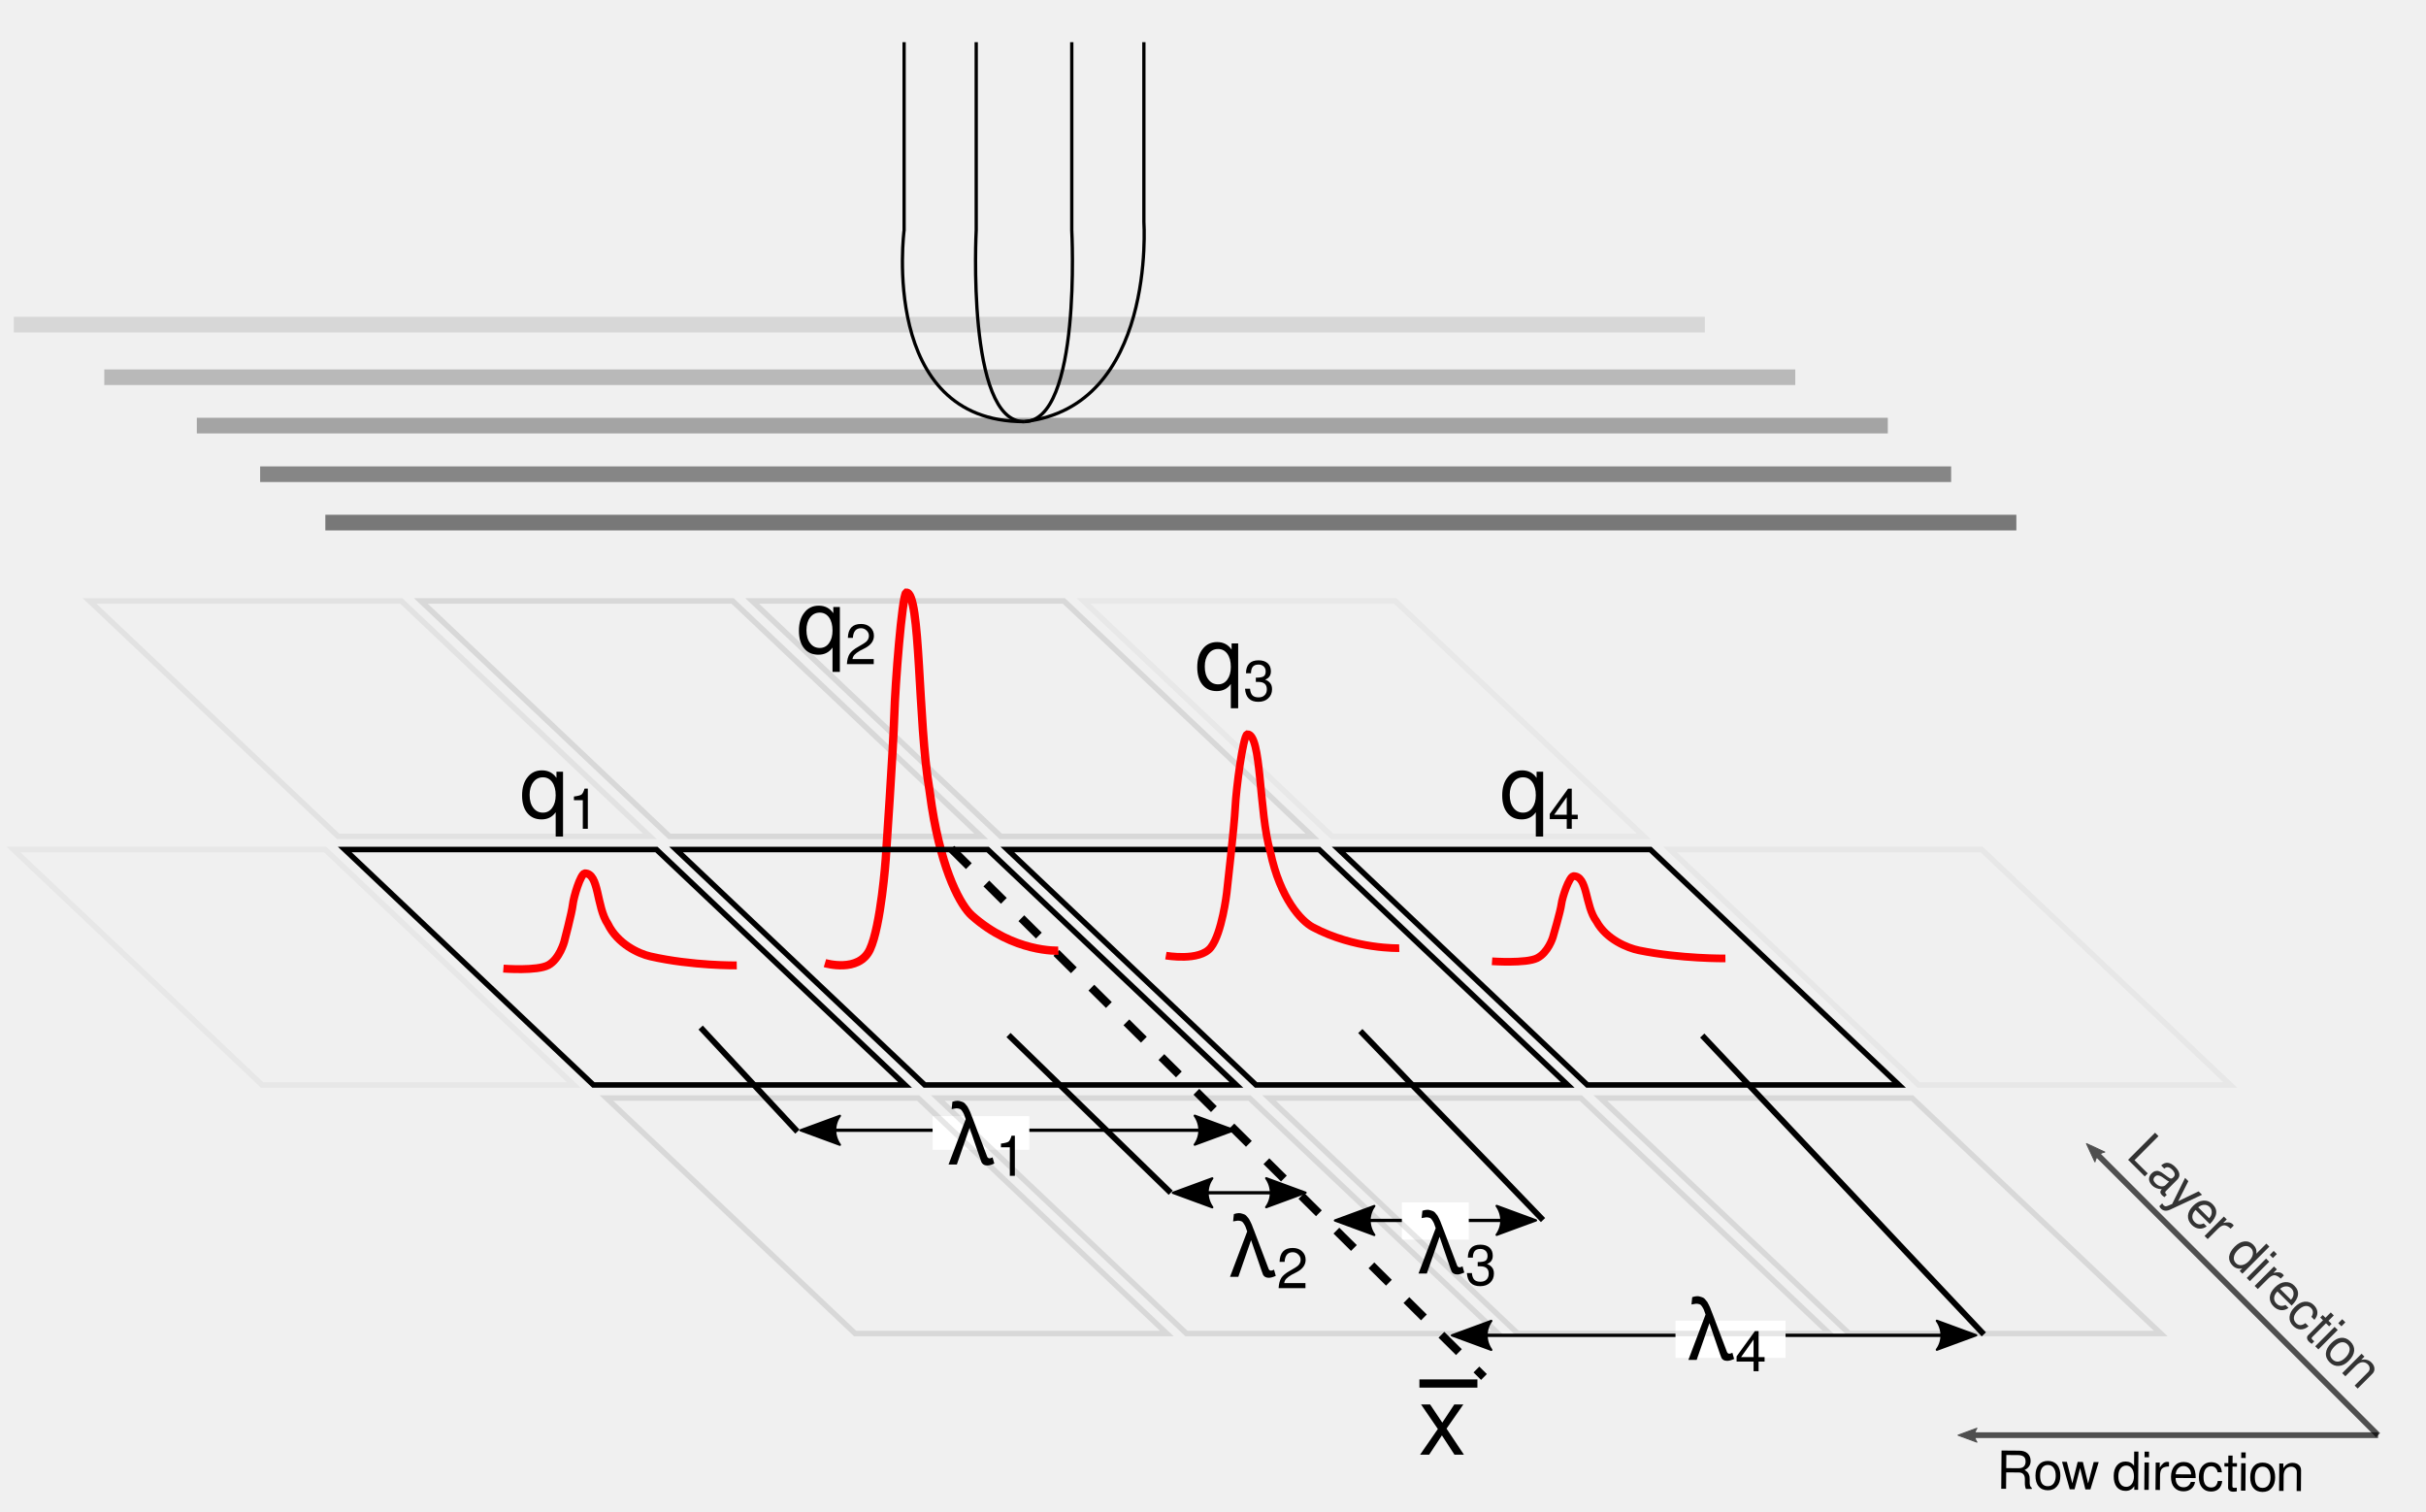
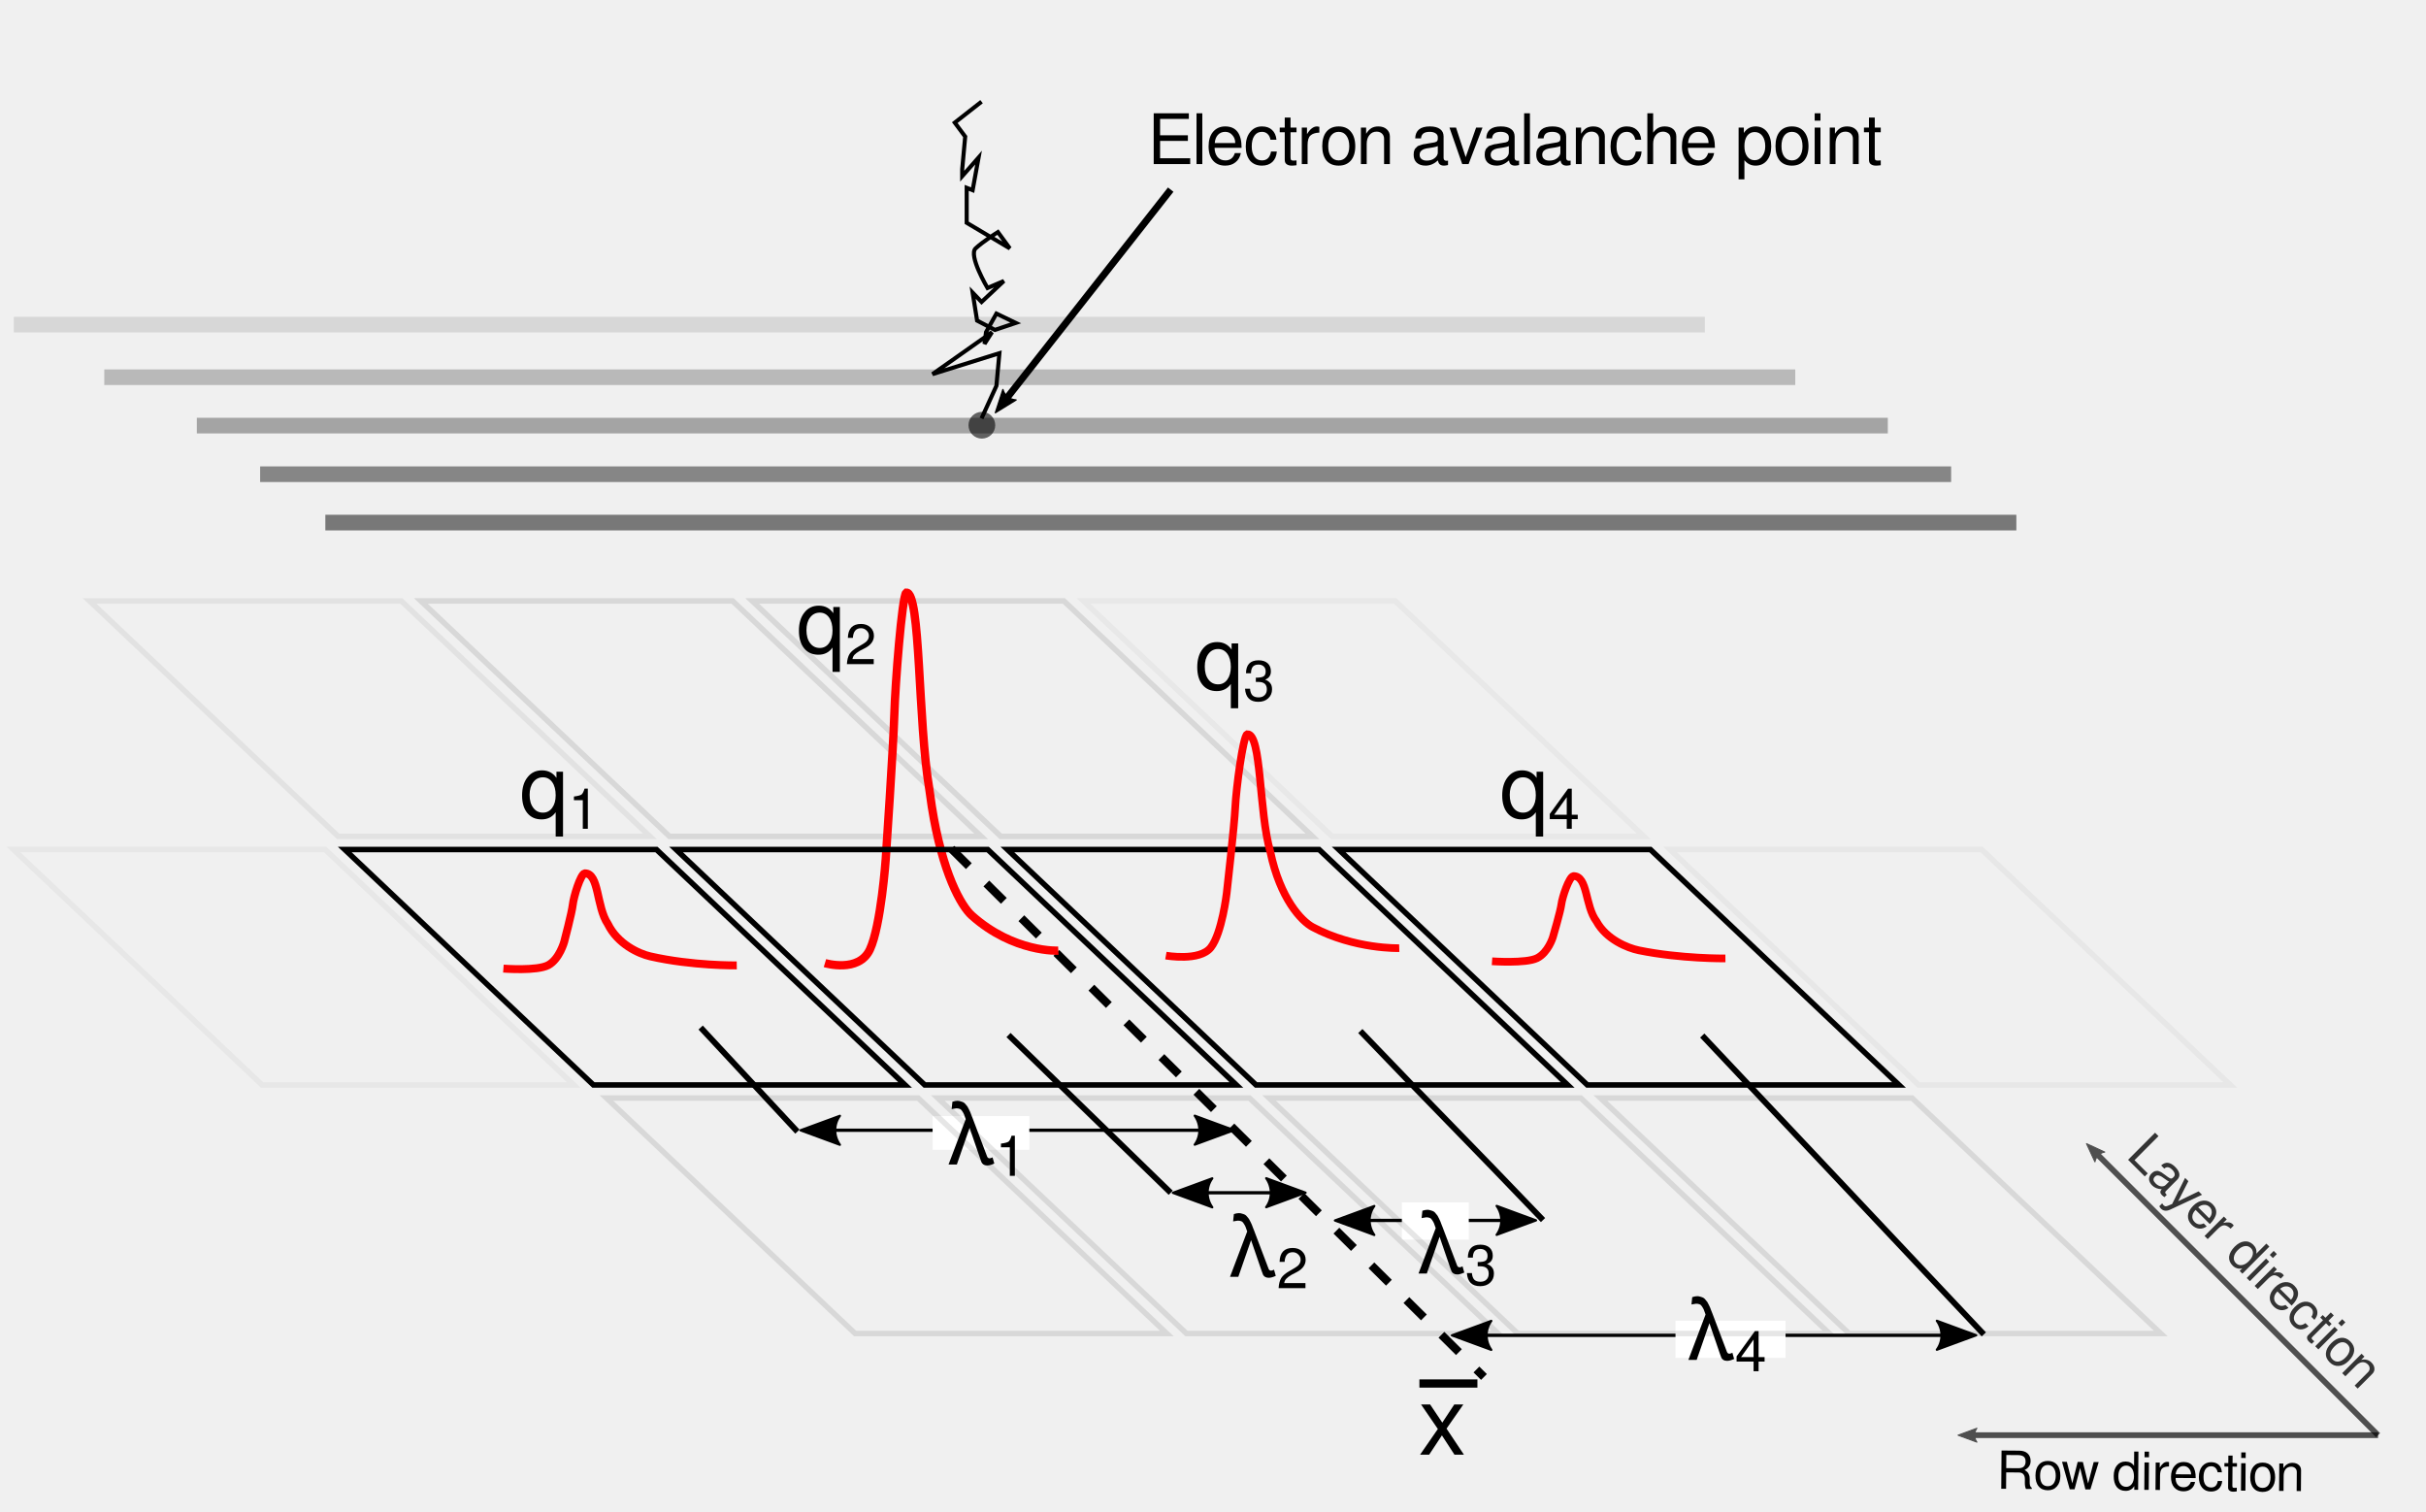
<svg xmlns="http://www.w3.org/2000/svg" width="196.351mm" height="122.33mm" viewBox="0 0 196.351 122.33" version="1.1" id="svg8">
  <defs id="defs2">
+     <marker orient="auto" refY="0.0" refX="0.0" id="Arrow2Send" style="overflow:visible;">
+       <path id="path4267" style="fill-rule:evenodd;stroke-width:0.625;stroke-linejoin:round;stroke:#000000;stroke-opacity:1;fill:#000000;fill-opacity:1" d="M 8.719,4.034 L -2.207,0.016 L 8.719,-4.002 C 6.973,-1.63 6.983,1.616 8.719,4.034 z " transform="scale(0.3) rotate(180) translate(-2.3,0)" />
+     </marker>
+     <marker orient="auto" refY="0.0" refX="0.0" id="Arrow2Mend" style="overflow:visible;">
+       <path id="path4261" style="fill-rule:evenodd;stroke-width:0.625;stroke-linejoin:round;stroke:#000000;stroke-opacity:1;fill:#000000;fill-opacity:1" d="M 8.719,4.034 L -2.207,0.016 L 8.719,-4.002 C 6.973,-1.63 6.983,1.616 8.719,4.034 z " transform="scale(0.6) rotate(180) translate(0,0)" />
+     </marker>
+     <marker orient="auto" refY="0.0" refX="0.0" id="marker4500" style="overflow:visible;">
+       <path id="path4255" style="fill-rule:evenodd;stroke-width:0.625;stroke-linejoin:round;stroke:#000000;stroke-opacity:1;fill:#000000;fill-opacity:1" d="M 8.719,4.034 L -2.207,0.016 L 8.719,-4.002 C 6.973,-1.63 6.983,1.616 8.719,4.034 z " transform="scale(1.1) rotate(180) translate(1,0)" />
+     </marker>
+     <marker orient="auto" refY="0.0" refX="0.0" id="marker4497" style="overflow:visible">
+       <path id="path4252" style="fill-rule:evenodd;stroke-width:0.625;stroke-linejoin:round;stroke:#000000;stroke-opacity:1;fill:#000000;fill-opacity:1" d="M 8.719,4.034 L -2.207,0.016 L 8.719,-4.002 C 6.973,-1.63 6.983,1.616 8.719,4.034 z " transform="scale(1.1) translate(1,0)" />
+     </marker>
    <marker orient="auto" refY="0" refX="0" id="Arrow2Sstart" style="overflow:visible">
      <path id="path1522" style="fill:#000000;fill-opacity:1;fill-rule:evenodd;stroke:#000000;stroke-width:0.625;stroke-linejoin:round;stroke-opacity:1" d="M 8.719,4.034 -2.207,0.016 8.719,-4.002 c -1.745,2.372 -1.735,5.617 -6e-7,8.035 z" transform="matrix(0.3,0,0,0.3,-0.69,0)" />
    </marker>
    <marker orient="auto" refY="0" refX="0" id="Arrow2Mstart" style="overflow:visible">
      <path id="path1516" style="fill:#000000;fill-opacity:1;fill-rule:evenodd;stroke:#000000;stroke-width:0.625;stroke-linejoin:round;stroke-opacity:1" d="M 8.719,4.034 -2.207,0.016 8.719,-4.002 c -1.745,2.372 -1.735,5.617 -6e-7,8.035 z" transform="scale(0.6)" />
    </marker>
    <marker orient="auto" refY="0" refX="0" id="marker1755" style="overflow:visible">
      <path id="path1510" style="fill:#000000;fill-opacity:1;fill-rule:evenodd;stroke:#000000;stroke-width:0.625;stroke-linejoin:round;stroke-opacity:1" d="M 8.719,4.034 -2.207,0.016 8.719,-4.002 c -1.745,2.372 -1.735,5.617 -6e-7,8.035 z" transform="matrix(1.1,0,0,1.1,1.1,0)" />
    </marker>
    <marker orient="auto" refY="0" refX="0" id="SquareL" style="overflow:visible">
      <path id="path1102" d="M -5,-5 V 5 H 5 V -5 Z" style="fill:#000000;fill-opacity:1;fill-rule:evenodd;stroke:#000000;stroke-width:1pt;stroke-opacity:1" transform="scale(0.8)" />
    </marker>
    <marker orient="auto" refY="0" refX="0" id="Arrow2Lstart" style="overflow:visible">
      <path id="path1050" style="fill:#000000;fill-opacity:1;fill-rule:evenodd;stroke:#000000;stroke-width:0.625;stroke-linejoin:round;stroke-opacity:1" d="M 8.719,4.034 -2.207,0.016 8.719,-4.002 c -1.745,2.372 -1.735,5.617 -6e-7,8.035 z" transform="matrix(1.1,0,0,1.1,1.1,0)" />
    </marker>
    <marker orient="auto" refY="0" refX="0" id="Arrow2Lend" style="overflow:visible">
      <path id="path1053" style="fill:#000000;fill-opacity:1;fill-rule:evenodd;stroke:#000000;stroke-width:0.625;stroke-linejoin:round;stroke-opacity:1" d="M 8.719,4.034 -2.207,0.016 8.719,-4.002 c -1.745,2.372 -1.735,5.617 -6e-7,8.035 z" transform="matrix(-1.1,0,0,-1.1,-1.1,0)" />
    </marker>
    <marker orient="auto" refY="0" refX="0" id="Arrow2Lstart-2" style="overflow:visible">
      <path id="path1050-6" style="fill:#000000;fill-opacity:1;fill-rule:evenodd;stroke:#000000;stroke-width:0.625;stroke-linejoin:round;stroke-opacity:1" d="M 8.719,4.034 -2.207,0.016 8.719,-4.002 c -1.745,2.372 -1.735,5.617 -6e-7,8.035 z" transform="matrix(1.1,0,0,1.1,1.1,0)" />
    </marker>
    <marker orient="auto" refY="0" refX="0" id="Arrow2Lend-1" style="overflow:visible">
      <path id="path1053-8" style="fill:#000000;fill-opacity:1;fill-rule:evenodd;stroke:#000000;stroke-width:0.625;stroke-linejoin:round;stroke-opacity:1" d="M 8.719,4.034 -2.207,0.016 8.719,-4.002 c -1.745,2.372 -1.735,5.617 -6e-7,8.035 z" transform="matrix(-1.1,0,0,-1.1,-1.1,0)" />
    </marker>
    <marker orient="auto" refY="0" refX="0" id="Arrow2Lstart-9" style="overflow:visible">
      <path id="path1050-7" style="fill:#000000;fill-opacity:1;fill-rule:evenodd;stroke:#000000;stroke-width:0.625;stroke-linejoin:round;stroke-opacity:1" d="M 8.719,4.034 -2.207,0.016 8.719,-4.002 c -1.745,2.372 -1.735,5.617 -6e-7,8.035 z" transform="matrix(1.1,0,0,1.1,1.1,0)" />
    </marker>
    <marker orient="auto" refY="0" refX="0" id="Arrow2Lend-3" style="overflow:visible">
      <path id="path1053-6" style="fill:#000000;fill-opacity:1;fill-rule:evenodd;stroke:#000000;stroke-width:0.625;stroke-linejoin:round;stroke-opacity:1" d="M 8.719,4.034 -2.207,0.016 8.719,-4.002 c -1.745,2.372 -1.735,5.617 -6e-7,8.035 z" transform="matrix(-1.1,0,0,-1.1,-1.1,0)" />
    </marker>
    <marker orient="auto" refY="0" refX="0" id="Arrow2Lstart-9-1" style="overflow:visible">
      <path id="path1050-7-9" style="fill:#000000;fill-opacity:1;fill-rule:evenodd;stroke:#000000;stroke-width:0.625;stroke-linejoin:round;stroke-opacity:1" d="M 8.719,4.034 -2.207,0.016 8.719,-4.002 c -1.745,2.372 -1.735,5.617 -6e-7,8.035 z" transform="matrix(1.1,0,0,1.1,1.1,0)" />
    </marker>
    <marker orient="auto" refY="0" refX="0" id="Arrow2Lend-3-4" style="overflow:visible">
      <path id="path1053-6-7" style="fill:#000000;fill-opacity:1;fill-rule:evenodd;stroke:#000000;stroke-width:0.625;stroke-linejoin:round;stroke-opacity:1" d="M 8.719,4.034 -2.207,0.016 8.719,-4.002 c -1.745,2.372 -1.735,5.617 -6e-7,8.035 z" transform="matrix(-1.1,0,0,-1.1,-1.1,0)" />
    </marker>
    <marker orient="auto" refY="0" refX="0" id="Arrow2Lstart-9-10" style="overflow:visible">
      <path id="path1050-7-6" style="fill:#000000;fill-opacity:1;fill-rule:evenodd;stroke:#000000;stroke-width:0.625;stroke-linejoin:round;stroke-opacity:1" d="M 8.719,4.034 -2.207,0.016 8.719,-4.002 c -1.745,2.372 -1.735,5.617 -6e-7,8.035 z" transform="matrix(1.1,0,0,1.1,1.1,0)" />
    </marker>
    <marker orient="auto" refY="0" refX="0" id="Arrow2Lend-3-3" style="overflow:visible">
      <path id="path1053-6-2" style="fill:#000000;fill-opacity:1;fill-rule:evenodd;stroke:#000000;stroke-width:0.625;stroke-linejoin:round;stroke-opacity:1" d="M 8.719,4.034 -2.207,0.016 8.719,-4.002 c -1.745,2.372 -1.735,5.617 -6e-7,8.035 z" transform="matrix(-1.1,0,0,-1.1,-1.1,0)" />
    </marker>
    <marker orient="auto" refY="0" refX="0" id="Arrow2Lstart-1" style="overflow:visible">
      <path id="path1050-5" style="fill:#000000;fill-opacity:1;fill-rule:evenodd;stroke:#000000;stroke-width:0.625;stroke-linejoin:round;stroke-opacity:1" d="M 8.719,4.034 -2.207,0.016 8.719,-4.002 c -1.745,2.372 -1.735,5.617 -6e-7,8.035 z" transform="matrix(1.1,0,0,1.1,1.1,0)" />
    </marker>
    <marker orient="auto" refY="0" refX="0" id="Arrow2Lend-5" style="overflow:visible">
      <path id="path1053-4" style="fill:#000000;fill-opacity:1;fill-rule:evenodd;stroke:#000000;stroke-width:0.625;stroke-linejoin:round;stroke-opacity:1" d="M 8.719,4.034 -2.207,0.016 8.719,-4.002 c -1.745,2.372 -1.735,5.617 -6e-7,8.035 z" transform="matrix(-1.1,0,0,-1.1,-1.1,0)" />
    </marker>
    <marker orient="auto" refY="0" refX="0" id="Arrow2Sstart-3" style="overflow:visible">
      <path id="path1522-6" style="fill:#000000;fill-opacity:1;fill-rule:evenodd;stroke:#000000;stroke-width:0.625;stroke-linejoin:round;stroke-opacity:1" d="M 8.719,4.034 -2.207,0.016 8.719,-4.002 c -1.745,2.372 -1.735,5.617 -6e-7,8.035 z" transform="matrix(0.3,0,0,0.3,-0.69,0)" />
    </marker>
    <marker orient="auto" refY="0" refX="0" id="Arrow2Sstart-3-7" style="overflow:visible">
      <path id="path1522-6-5" style="fill:#000000;fill-opacity:1;fill-rule:evenodd;stroke:#000000;stroke-width:0.625;stroke-linejoin:round;stroke-opacity:1" d="M 8.719,4.034 -2.207,0.016 8.719,-4.002 c -1.745,2.372 -1.735,5.617 -6e-7,8.035 z" transform="matrix(0.3,0,0,0.3,-0.69,0)" />
    </marker>
  </defs>
  <g id="layer1" transform="translate(-2.984212,-90.91139)">
    <g transform="translate(43.42519,7.29291)" id="g2139-1-3" />
    <g id="g1910" transform="translate(0.5291667,-1.5875)">
      <path id="path1013-6" d="m 59.163,175.659 7.832,8.424" style="fill:none;stroke:#000000;stroke-width:0.475;stroke-linecap:butt;stroke-linejoin:miter;stroke-miterlimit:4;stroke-dasharray:none;stroke-dashoffset:0;stroke-opacity:1" />
      <path id="path1013" d="m 79.453,161.19 43.108,42.747" style="fill:none;stroke:#000000;stroke-width:0.665;stroke-linecap:butt;stroke-linejoin:miter;stroke-miterlimit:4;stroke-dasharray:1.995, 1.995;stroke-dashoffset:0;stroke-opacity:1" />
      <path id="path815" d="M 50.483,180.304 30.357,161.248 h 25.227 l 20.125,19.057 z" style="fill:none;stroke:#000000;stroke-width:0.445px;stroke-linecap:butt;stroke-linejoin:miter;stroke-opacity:1" />
      <path id="path815-6-7" d="M 104.112,180.304 83.987,161.248 h 25.227 l 20.125,19.057 z" style="fill:none;stroke:#000000;stroke-width:0.445px;stroke-linecap:butt;stroke-linejoin:miter;stroke-opacity:1" />
      <path id="path815-6-5" d="M 130.927,180.304 110.802,161.248 h 25.227 l 20.125,19.057 z" style="fill:none;stroke:#000000;stroke-width:0.445px;stroke-linecap:butt;stroke-linejoin:miter;stroke-opacity:1" />
      <path id="path868" d="m 43.198,170.888 c 0,0 2.738,0.212 3.639,-0.283 0.901,-0.495 1.282,-1.886 1.282,-1.886 0,0 0.624,-2.358 0.693,-2.995 0.069,-0.637 0.624,-2.476 0.97,-2.547 1.181,-0.014 0.922,2.687 1.872,4.103 0.797,1.627 2.509,2.406 3.431,2.617 3.397,0.778 7.001,0.731 7.001,0.731" style="fill:none;stroke:#ff0000;stroke-width:0.642;stroke-linecap:butt;stroke-linejoin:miter;stroke-miterlimit:4;stroke-dasharray:none;stroke-opacity:1" />
      <path id="path815-3" d="M 29.828,160.189 9.703,141.132 H 34.93 l 20.125,19.057 z" style="opacity:0.06;fill:none;stroke:#000000;stroke-width:0.445px;stroke-linecap:butt;stroke-linejoin:miter;stroke-opacity:1" />
      <path id="path815-6-7-0" d="m 83.458,160.189 -20.125,-19.057 h 25.227 l 20.125,19.057 z" style="opacity:0.103;fill:none;stroke:#000000;stroke-width:0.445px;stroke-linecap:butt;stroke-linejoin:miter;stroke-opacity:1" />
      <path id="path815-6-5-7" d="M 110.273,160.189 90.148,141.132 H 115.375 l 20.125,19.057 z" style="opacity:0.036;fill:none;stroke:#000000;stroke-width:0.445px;stroke-linecap:butt;stroke-linejoin:miter;stroke-opacity:1" />
      <path id="path815-6-8" d="m 56.643,160.189 -20.125,-19.057 h 25.227 l 20.125,19.057 z" style="opacity:0.103;fill:none;stroke:#000000;stroke-width:0.445px;stroke-linecap:butt;stroke-linejoin:miter;stroke-opacity:1" />
      <path id="path868-3" d="m 69.223,170.443 c 0,0 2.738,0.825 3.639,-1.1 0.901,-1.926 1.282,-7.335 1.282,-7.335 0,0 0.624,-9.169 0.693,-11.645 0.069,-2.476 0.624,-9.628 0.97,-9.903 1.181,-0.056 0.922,10.449 1.872,15.955 0.059,0.466 0.123,0.915 0.191,1.346 0.855,5.416 2.387,8.071 3.241,8.832 3.397,3.026 7.001,2.842 7.001,2.842" style="fill:none;stroke:#ff0000;stroke-width:0.674;stroke-linecap:butt;stroke-linejoin:miter;stroke-miterlimit:4;stroke-dasharray:none;stroke-opacity:1" />
      <path id="path868-3-5" d="m 96.817,169.835 c 0,0 2.738,0.493 3.639,-0.658 0.901,-1.151 1.282,-4.384 1.282,-4.384 0,0 0.624,-5.48 0.693,-6.96 0.069,-1.48 0.624,-5.754 0.97,-5.918 1.181,-0.033 0.922,6.245 1.872,9.535 0.797,3.781 2.509,5.592 3.431,6.083 3.397,1.808 7.001,1.699 7.001,1.699" style="fill:none;stroke:#ff0000;stroke-width:0.621;stroke-linecap:butt;stroke-linejoin:miter;stroke-miterlimit:4;stroke-dasharray:none;stroke-opacity:1" />
      <path id="path868-3-5-6" d="m 123.215,170.296 c 0,0 2.738,0.19 3.639,-0.253 0.901,-0.443 1.282,-1.688 1.282,-1.688 0,0 0.624,-2.109 0.693,-2.679 0.069,-0.57 0.624,-2.215 0.97,-2.278 1.181,-0.013 0.922,2.404 1.872,3.67 0.797,1.456 2.509,2.153 3.431,2.342 3.397,0.696 7.001,0.654 7.001,0.654" style="fill:none;stroke:#ff0000;stroke-width:0.623;stroke-linecap:butt;stroke-linejoin:miter;stroke-miterlimit:4;stroke-dasharray:none;stroke-opacity:1" />
      <path id="path13175-5-4-7" d="M 23.51,130.877 H 160.372" style="opacity:0.445;fill:#4d4d4d;fill-opacity:1;stroke:#000000;stroke-width:1.265;stroke-linecap:butt;stroke-linejoin:miter;stroke-miterlimit:4;stroke-dasharray:none;stroke-opacity:1" />
      <path id="path13175-5-4-7-4" d="M 28.787,134.792 H 165.65" style="opacity:0.502;fill:#4d4d4d;fill-opacity:1;stroke:#000000;stroke-width:1.265;stroke-linecap:butt;stroke-linejoin:miter;stroke-miterlimit:4;stroke-dasharray:none;stroke-opacity:1" />
      <text id="text917" y="145.328" x="66.899" style="font-style:normal;font-variant:normal;font-weight:normal;font-stretch:normal;font-size:17.639px;line-height:1.25;font-family:FreeSans;-inkscape-font-specification:FreeSans;letter-spacing:0px;word-spacing:0px;fill:#000000;fill-opacity:1;stroke:none;stroke-width:0.265" xml:space="preserve">
        <tspan style="font-size:7.056px;stroke-width:0.265" y="145.328" x="66.899" id="tspan915">q<tspan id="tspan992" style="font-size:65%;baseline-shift:sub">2</tspan>
        </tspan>
      </text>
      <text id="text917-2" y="158.656" x="44.493" style="font-style:normal;font-variant:normal;font-weight:normal;font-stretch:normal;font-size:17.639px;line-height:1.25;font-family:FreeSans;-inkscape-font-specification:FreeSans;letter-spacing:0px;word-spacing:0px;fill:#000000;fill-opacity:1;stroke:none;stroke-width:0.265" xml:space="preserve">
        <tspan style="font-size:7.056px;stroke-width:0.265" y="158.656" x="44.493" id="tspan915-9">q<tspan id="tspan923-1" style="font-size:4.586px;baseline-shift:sub;stroke-width:0.265">1</tspan>
        </tspan>
      </text>
      <text id="text917-27" y="148.272" x="99.136" style="font-style:normal;font-variant:normal;font-weight:normal;font-stretch:normal;font-size:17.639px;line-height:1.25;font-family:FreeSans;-inkscape-font-specification:FreeSans;letter-spacing:0px;word-spacing:0px;fill:#000000;fill-opacity:1;stroke:none;stroke-width:0.265" xml:space="preserve">
        <tspan style="font-size:7.056px;stroke-width:0.265" y="148.272" x="99.136" id="tspan915-0">q<tspan id="tspan990" style="font-size:65%;baseline-shift:sub">3</tspan>
        </tspan>
      </text>
      <text id="text917-27-3" y="158.656" x="123.819" style="font-style:normal;font-variant:normal;font-weight:normal;font-stretch:normal;font-size:17.639px;line-height:1.25;font-family:FreeSans;-inkscape-font-specification:FreeSans;letter-spacing:0px;word-spacing:0px;fill:#000000;fill-opacity:1;stroke:none;stroke-width:0.265" xml:space="preserve">
        <tspan style="font-size:7.056px;stroke-width:0.265" y="158.656" x="123.819" id="tspan915-0-6">q<tspan id="tspan988" style="font-size:65%;baseline-shift:sub">4</tspan>
        </tspan>
      </text>
      <path id="path815-6" d="M 77.298,180.304 57.172,161.248 h 25.227 l 20.125,19.057 z" style="fill:none;stroke:#000000;stroke-width:0.445px;stroke-linecap:butt;stroke-linejoin:miter;stroke-opacity:1" />
      <g id="g2139">
        <g id="g1494">
          <path id="path1030" d="M 67.599,183.969 H 101.985" style="fill:none;stroke:#000000;stroke-width:0.265px;stroke-linecap:butt;stroke-linejoin:miter;stroke-opacity:1;marker-start:url(#Arrow2Lstart);marker-end:url(#Arrow2Lend)" />
        </g>
        <rect style="opacity:1;fill:#ffffff;fill-opacity:1;stroke:none;stroke-width:0.327;stroke-miterlimit:4;stroke-dasharray:none;stroke-dashoffset:0;stroke-opacity:1" id="rect1467" width="7.83" height="2.724" x="77.936" y="182.827" />
      </g>
      <path id="path1013-6-7" d="m 84.08,176.264 13.129,12.765" style="fill:none;stroke:#000000;stroke-width:0.475;stroke-linecap:butt;stroke-linejoin:miter;stroke-miterlimit:4;stroke-dasharray:none;stroke-dashoffset:0;stroke-opacity:1" />
      <text id="text1458" y="186.743" x="79.149" style="font-style:normal;font-variant:normal;font-weight:normal;font-stretch:normal;font-size:17.639px;line-height:1.25;font-family:FreeSans;-inkscape-font-specification:FreeSans;letter-spacing:0px;word-spacing:0px;fill:#000000;fill-opacity:1;stroke:none;stroke-width:0.265;stroke-opacity:1" xml:space="preserve">
        <tspan style="font-size:7.056px;fill:#000000;fill-opacity:1;stroke:none;stroke-width:0.265;stroke-opacity:1" y="186.743" x="79.149" id="tspan1456">λ<tspan id="tspan1469" style="font-size:65%;baseline-shift:sub">1</tspan>
        </tspan>
      </text>
      <text id="text1458-0" y="195.831" x="101.931" style="font-style:normal;font-variant:normal;font-weight:normal;font-stretch:normal;font-size:17.639px;line-height:1.25;font-family:FreeSans;-inkscape-font-specification:FreeSans;letter-spacing:0px;word-spacing:0px;fill:#000000;fill-opacity:1;stroke:none;stroke-width:0.265;stroke-opacity:1" xml:space="preserve">
        <tspan style="font-size:7.056px;fill:#000000;fill-opacity:1;stroke:none;stroke-width:0.265;stroke-opacity:1" y="195.831" x="101.931" id="tspan1456-2">λ<tspan id="tspan4216" style="font-size:65%;baseline-shift:sub">2</tspan>
        </tspan>
      </text>
      <g id="g2139-1" transform="translate(30.13992,5.060039)">
        <path style="fill:none;stroke:#000000;stroke-width:0.265px;stroke-linecap:butt;stroke-linejoin:miter;stroke-opacity:1;marker-start:url(#Arrow2Lstart-9);marker-end:url(#Arrow2Lend-3)" d="M 67.599,183.969 H 77.63" id="path1030-9" />
      </g>
      <path id="path1013-6-7-8" d="m 112.554,175.94 c 6.192,6.475 8.596,8.823 14.787,15.298" style="fill:none;stroke:#000000;stroke-width:0.475;stroke-linecap:butt;stroke-linejoin:miter;stroke-miterlimit:4;stroke-dasharray:none;stroke-dashoffset:0;stroke-opacity:1" />
      <g id="g2139-1-0" transform="translate(43.25312,7.299354)">
        <path style="fill:none;stroke:#000000;stroke-width:0.265px;stroke-linecap:butt;stroke-linejoin:miter;stroke-opacity:1;marker-start:url(#Arrow2Lstart-9-10);marker-end:url(#Arrow2Lend-3-3)" d="M 67.599,183.969 H 83.167" id="path1030-9-6" />
      </g>
      <rect y="189.812" x="115.915" height="3.009" width="5.417" id="rect13049-7" style="opacity:1;fill:#ffffff;fill-opacity:1;stroke:none;stroke-width:0.207;stroke-miterlimit:4;stroke-dasharray:none;stroke-dashoffset:0;stroke-opacity:1" />
      <text id="text1458-0-4" y="195.563" x="117.188" style="font-style:normal;font-variant:normal;font-weight:normal;font-stretch:normal;font-size:17.639px;line-height:1.25;font-family:FreeSans;-inkscape-font-specification:FreeSans;letter-spacing:0px;word-spacing:0px;fill:#000000;fill-opacity:1;stroke:none;stroke-width:0.265;stroke-opacity:1" xml:space="preserve">
        <tspan style="font-size:7.056px;fill:#000000;fill-opacity:1;stroke:none;stroke-width:0.265;stroke-opacity:1" y="195.563" x="117.188" id="tspan1456-2-5">λ<tspan id="tspan11214" style="font-size:65%;baseline-shift:sub">3</tspan>
        </tspan>
      </text>
      <path id="path1013-6-76" d="m 140.228,176.305 22.79,24.184" style="fill:none;stroke:#000000;stroke-width:0.475;stroke-linecap:butt;stroke-linejoin:miter;stroke-miterlimit:4;stroke-dasharray:none;stroke-dashoffset:0;stroke-opacity:1" />
      <path id="path1030-5" d="m 120.321,200.566 h 41.728" style="fill:none;stroke:#000000;stroke-width:0.265px;stroke-linecap:butt;stroke-linejoin:miter;stroke-opacity:1;marker-start:url(#Arrow2Lstart-1);marker-end:url(#Arrow2Lend-5)" />
      <rect y="199.381" x="138.063" height="3.009" width="8.907" id="rect13049" style="opacity:1;fill:#ffffff;fill-opacity:1;stroke:none;stroke-width:0.265;stroke-miterlimit:4;stroke-dasharray:none;stroke-dashoffset:0;stroke-opacity:1" />
      <text id="text1458-6" y="202.555" x="139.029" style="font-style:normal;font-variant:normal;font-weight:normal;font-stretch:normal;font-size:17.639px;line-height:1.25;font-family:FreeSans;-inkscape-font-specification:FreeSans;letter-spacing:0px;word-spacing:0px;fill:#000000;fill-opacity:1;stroke:none;stroke-width:0.265;stroke-opacity:1" xml:space="preserve">
        <tspan style="font-size:7.056px;fill:#000000;fill-opacity:1;stroke:none;stroke-width:0.265;stroke-opacity:1" y="202.555" x="139.029" id="tspan1456-9">λ<tspan id="tspan13051" style="font-size:65%;baseline-shift:sub">4</tspan>
        </tspan>
      </text>
      <g transform="translate(6.188643,-2.618703)" id="g13173">
        <text xml:space="preserve" style="font-style:normal;font-variant:normal;font-weight:normal;font-stretch:normal;font-size:17.639px;line-height:1.25;font-family:FreeSans;-inkscape-font-specification:FreeSans;letter-spacing:0px;word-spacing:0px;fill:#000000;fill-opacity:1;stroke:none;stroke-width:0.265" x="111.125" y="212.844" id="text13166">
          <tspan id="tspan13164" x="111.125" y="212.844" style="font-size:7.761px;stroke-width:0.265">x</tspan>
        </text>
        <path style="fill:none;stroke:#000000;stroke-width:0.665;stroke-linecap:butt;stroke-linejoin:miter;stroke-miterlimit:4;stroke-dasharray:none;stroke-opacity:1" d="m 111.148,207.085 h 4.694" id="path13168" />
      </g>
      <path id="path13175-5" d="M 10.895,123.028 H 147.757" style="opacity:0.228;fill:#4d4d4d;fill-opacity:1;stroke:#000000;stroke-width:1.265;stroke-linecap:butt;stroke-linejoin:miter;stroke-miterlimit:4;stroke-dasharray:none;stroke-opacity:1" />
      <path id="path13175" d="M 18.385,126.943 H 155.247" style="opacity:0.319;fill:#4d4d4d;fill-opacity:1;stroke:#000000;stroke-width:1.265;stroke-linecap:butt;stroke-linejoin:miter;stroke-miterlimit:4;stroke-dasharray:none;stroke-opacity:1" />
-       <path id="path13179" d="m 75.63,95.911 v 15.22 c 0,0 -2.043,15.491 9.703,15.491" style="fill:none;stroke:#000000;stroke-width:0.265px;stroke-linecap:butt;stroke-linejoin:miter;stroke-opacity:1" />
-       <path id="path13179-4" d="M 95.036,95.911 V 110.45 c 0,0 1.021,14.98 -9.703,16.172" style="fill:none;stroke:#000000;stroke-width:0.265px;stroke-linecap:butt;stroke-linejoin:miter;stroke-opacity:1" />
-       <path id="path13179-5" d="m 81.466,95.911 v 15.22 c 0,0 -0.814,15.491 3.867,15.491" style="fill:none;stroke:#000000;stroke-width:0.267;stroke-linecap:butt;stroke-linejoin:miter;stroke-miterlimit:4;stroke-dasharray:none;stroke-opacity:1" />
-       <path id="path13179-5-2" d="m 89.2,95.911 v 15.22 c 0,0 0.814,15.491 -3.867,15.491" style="fill:none;stroke:#000000;stroke-width:0.267;stroke-linecap:butt;stroke-linejoin:miter;stroke-miterlimit:4;stroke-dasharray:none;stroke-opacity:1" />
      <path style="opacity:0.671;fill:none;stroke:#000000;stroke-width:0.465;stroke-linecap:butt;stroke-linejoin:miter;stroke-miterlimit:4;stroke-dasharray:none;stroke-opacity:1;marker-start:url(#Arrow2Sstart-3)" d="m 161.562,208.647 h 33.365" id="path1490" />
      <path style="opacity:0.671;fill:none;stroke:#000000;stroke-width:0.465;stroke-linecap:butt;stroke-linejoin:miter;stroke-miterlimit:4;stroke-dasharray:none;stroke-opacity:1;marker-start:url(#Arrow2Sstart-3-7)" d="m 171.776,185.497 23.151,23.151" id="path1490-3" />
      <path id="path13175-5-4" d="M 3.575,118.772 H 140.437" style="opacity:0.106;fill:#4d4d4d;fill-opacity:1;stroke:#000000;stroke-width:1.265;stroke-linecap:butt;stroke-linejoin:miter;stroke-miterlimit:4;stroke-dasharray:none;stroke-opacity:1" />
      <path id="path815-3-2" d="M 71.666,200.42 51.541,181.363 h 25.227 l 20.125,19.057 z" style="opacity:0.1;fill:none;stroke:#000000;stroke-width:0.445px;stroke-linecap:butt;stroke-linejoin:miter;stroke-opacity:1" />
      <path id="path815-6-7-0-0" d="m 125.296,200.42 -20.125,-19.057 h 25.227 l 20.125,19.057 z" style="opacity:0.1;fill:none;stroke:#000000;stroke-width:0.445px;stroke-linecap:butt;stroke-linejoin:miter;stroke-opacity:1" />
      <path id="path815-6-5-7-6" d="M 152.111,200.42 131.986,181.363 h 25.227 l 20.125,19.057 h -14.474 z" style="opacity:0.1;fill:none;stroke:#000000;stroke-width:0.445px;stroke-linecap:butt;stroke-linejoin:miter;stroke-opacity:1" />
      <path id="path815-6-8-8" d="m 98.481,200.42 -20.125,-19.057 h 25.227 l 20.125,19.057 z" style="opacity:0.1;fill:none;stroke:#000000;stroke-width:0.445px;stroke-linecap:butt;stroke-linejoin:miter;stroke-opacity:1" />
      <path id="path815-6-5-7-6-9" d="M 157.742,180.304 137.617,161.248 h 25.227 l 20.125,19.057 z" style="opacity:0.04;fill:none;stroke:#000000;stroke-width:0.445px;stroke-linecap:butt;stroke-linejoin:miter;stroke-opacity:1" />
      <path id="path815-6-5-7-6-9-2" d="M 23.668,180.304 3.542,161.248 H 28.77 l 20.125,19.057 z" style="opacity:0.04;fill:none;stroke:#000000;stroke-width:0.445px;stroke-linecap:butt;stroke-linejoin:miter;stroke-opacity:1" />
      <text transform="rotate(44.89638)" id="text1805" y="8.71" x="254.946" style="font-style:normal;font-variant:normal;font-weight:normal;font-stretch:normal;font-size:17.639px;line-height:1.25;font-family:FreeSans;-inkscape-font-specification:FreeSans;letter-spacing:0px;word-spacing:0px;opacity:0.787;fill:#000000;fill-opacity:1;stroke:none;stroke-width:0.265" xml:space="preserve">
        <tspan style="font-size:4.233px;stroke-width:0.265" y="8.71" x="254.946" id="tspan1803">Layer direction</tspan>
      </text>
      <text transform="rotate(0.4451524)" id="text1805-5" y="211.7" x="165.736" style="font-style:normal;font-variant:normal;font-weight:normal;font-stretch:normal;font-size:17.639px;line-height:1.25;font-family:FreeSans;-inkscape-font-specification:FreeSans;letter-spacing:0px;word-spacing:0px;fill:#000000;fill-opacity:1;stroke:none;stroke-width:0.265" xml:space="preserve">
        <tspan style="font-size:4.233px;stroke-width:0.265" y="211.7" x="165.736" id="tspan1803-6">Row direction</tspan>
      </text>
+       <path style="fill:none;stroke:#000000;stroke-width:0.331px;stroke-linecap:butt;stroke-linejoin:miter;stroke-opacity:1" d="m 81.898,100.727 -2.167,1.696 0.843,1.131 -0.241,2.639 v 0.565 l 1.324,-1.508 -0.481,2.639 -0.481,-0.188 v 2.827 l 3.491,2.073 -0.963,-1.319 c 0,0 -1.204,0.754 -1.806,1.319 -0.602,0.565 0.963,3.204 0.963,3.204 l 1.324,-0.565 -1.806,1.696 -0.722,-0.754 0.361,2.262 1.444,0.754 1.685,-0.565 -1.565,-0.754 -0.843,1.508 -0.12,0.942 0.602,-0.942 -4.815,3.392 5.417,-1.696 -0.241,2.639 -1.204,2.639" id="path4214" />
+       <ellipse style="opacity:0.595;fill:#000000;fill-opacity:1;stroke:#ff0000;stroke-width:0.965;stroke-miterlimit:4;stroke-dasharray:none;stroke-opacity:0" id="path4216" cx="81.923" cy="126.912" rx="1.083" ry="1.083" />
+       <text xml:space="preserve" style="font-style:normal;font-variant:normal;font-weight:normal;font-stretch:normal;font-size:17.639px;line-height:1.25;font-family:FreeSans;-inkscape-font-specification:FreeSans;letter-spacing:0px;word-spacing:0px;fill:#000000;fill-opacity:1;stroke:none;stroke-width:0.265" x="95.38" y="105.775" id="text4230">
+         <tspan id="tspan4228" x="95.38" y="105.775" style="font-size:5.644px;stroke-width:0.265">Electron avalanche point</tspan>
+       </text>
+       <path style="fill:none;stroke:#000000;stroke-width:0.565;stroke-linecap:butt;stroke-linejoin:miter;stroke-miterlimit:4;stroke-dasharray:none;stroke-opacity:1;marker-end:url(#Arrow2Send)" d="m 97.208,107.846 -13.722,17.453" id="path4232" />
    </g>
  </g>
</svg>
